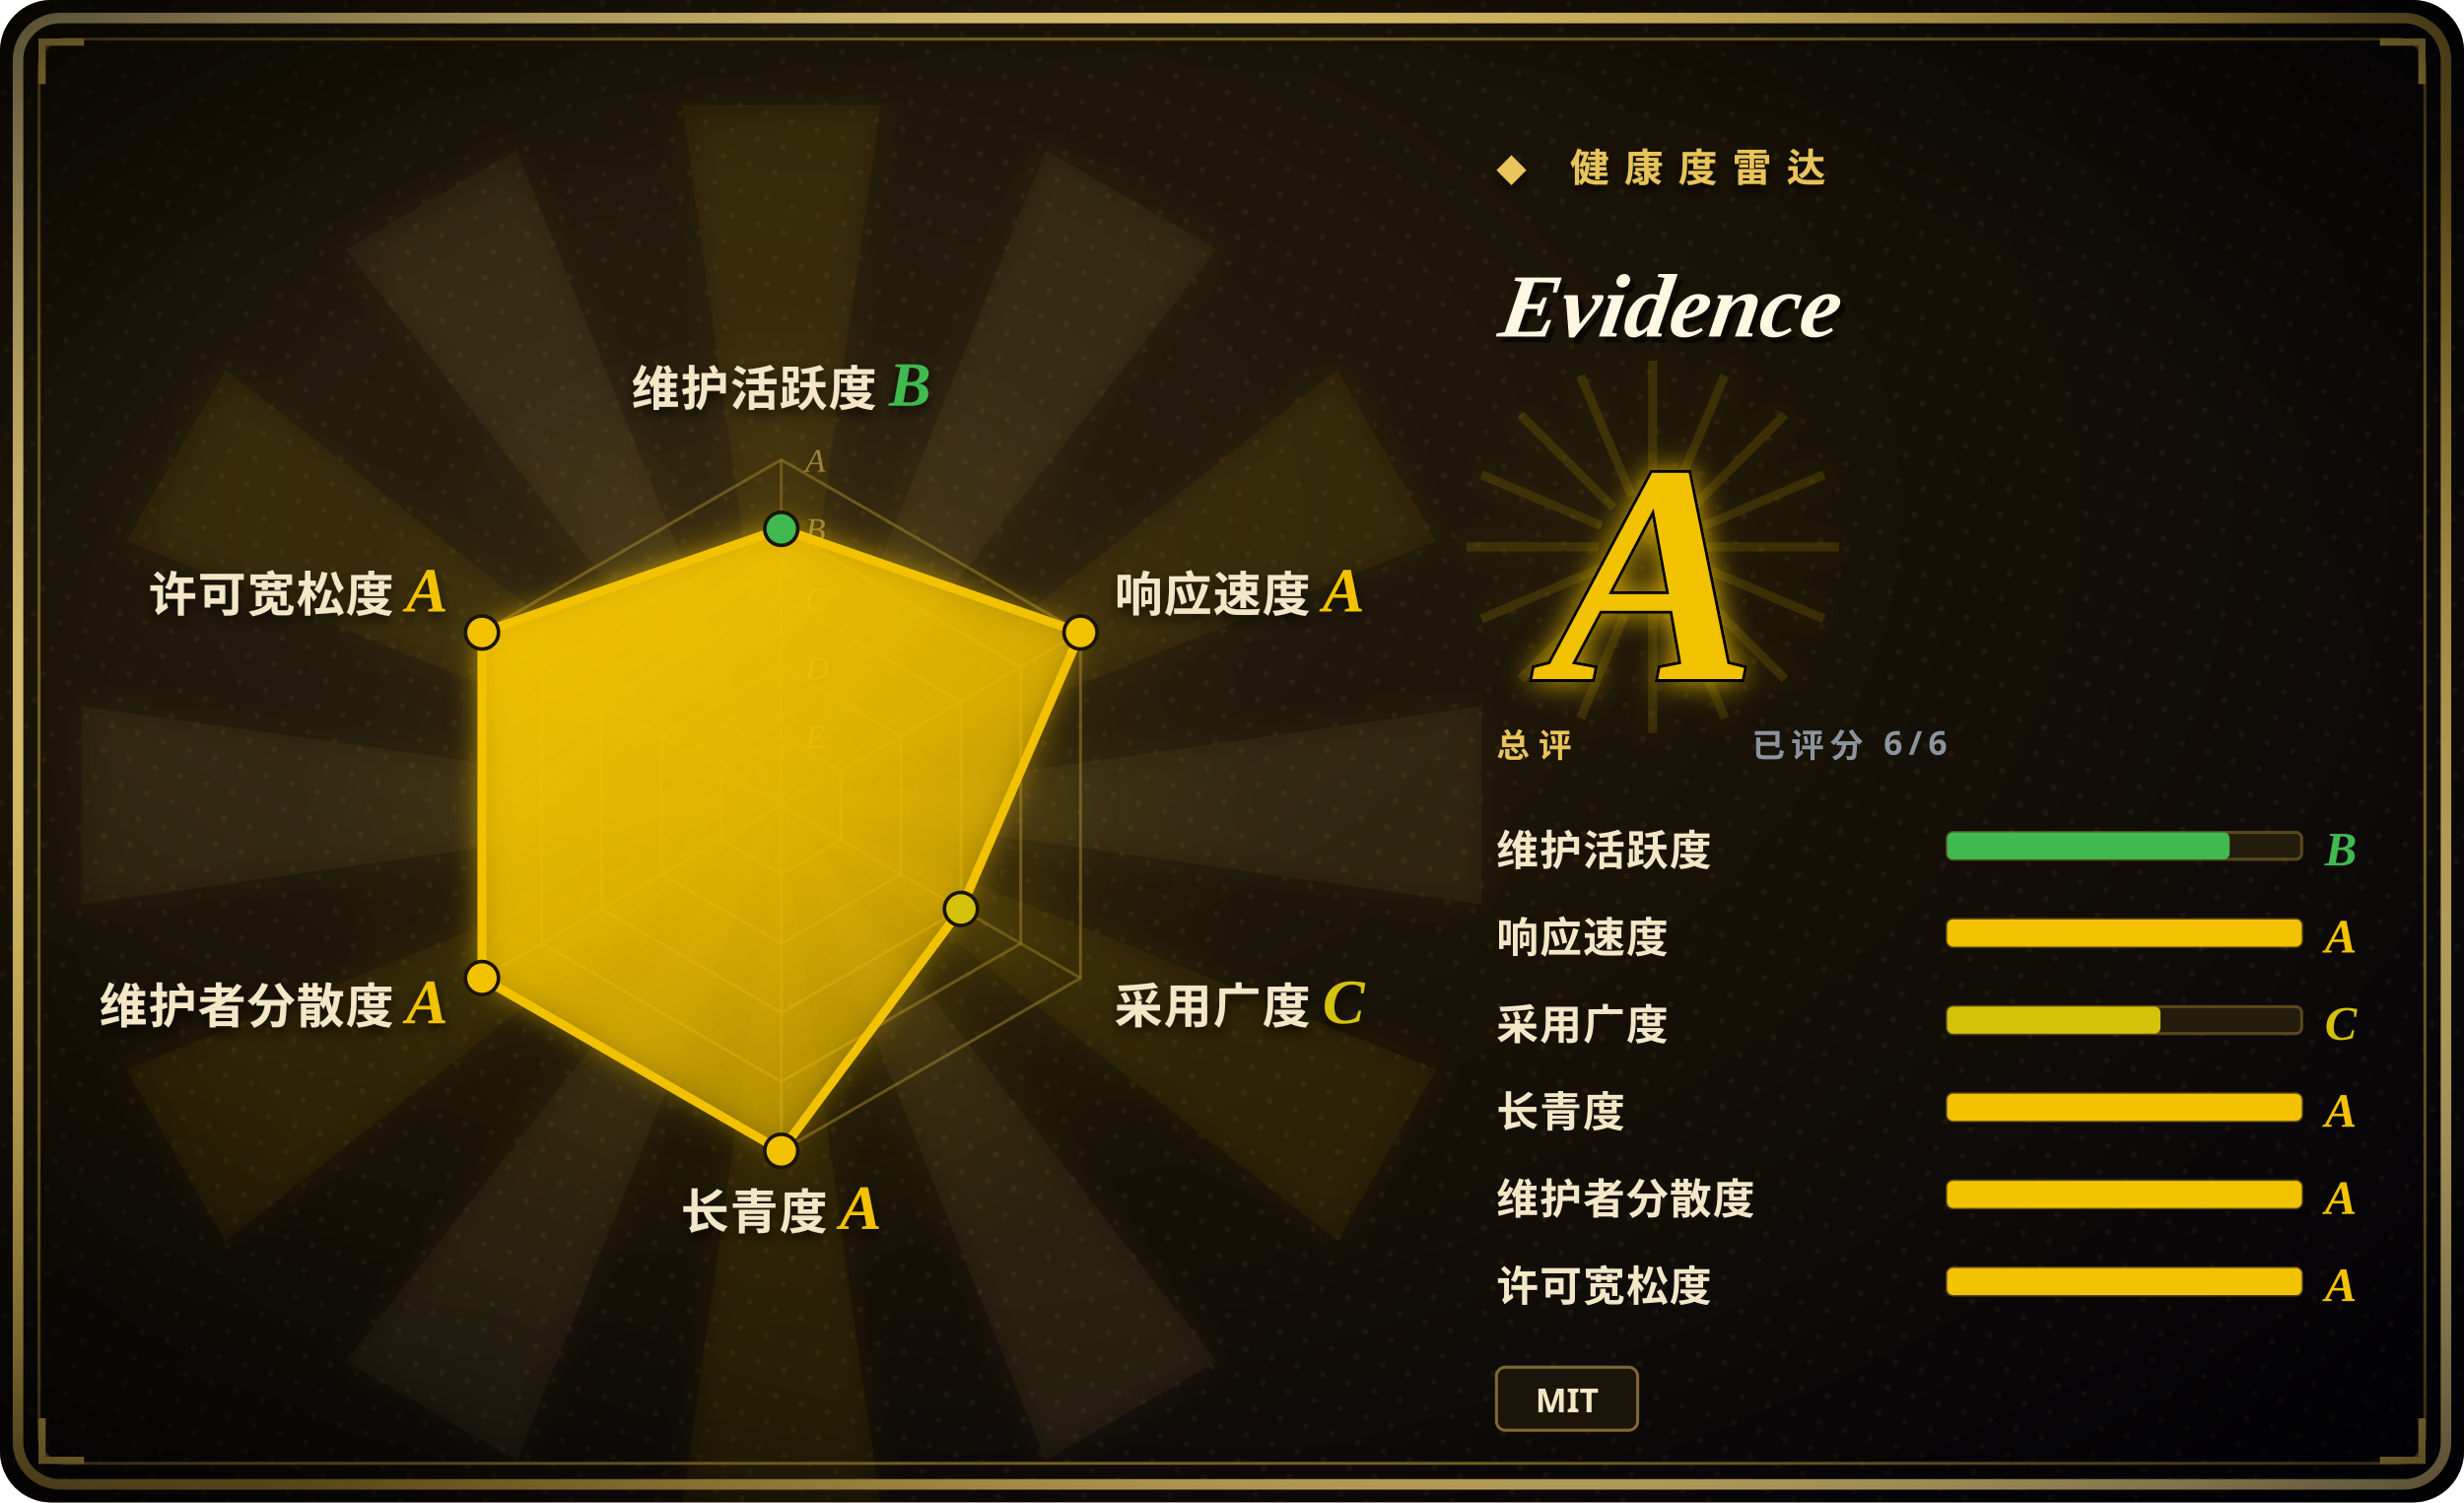
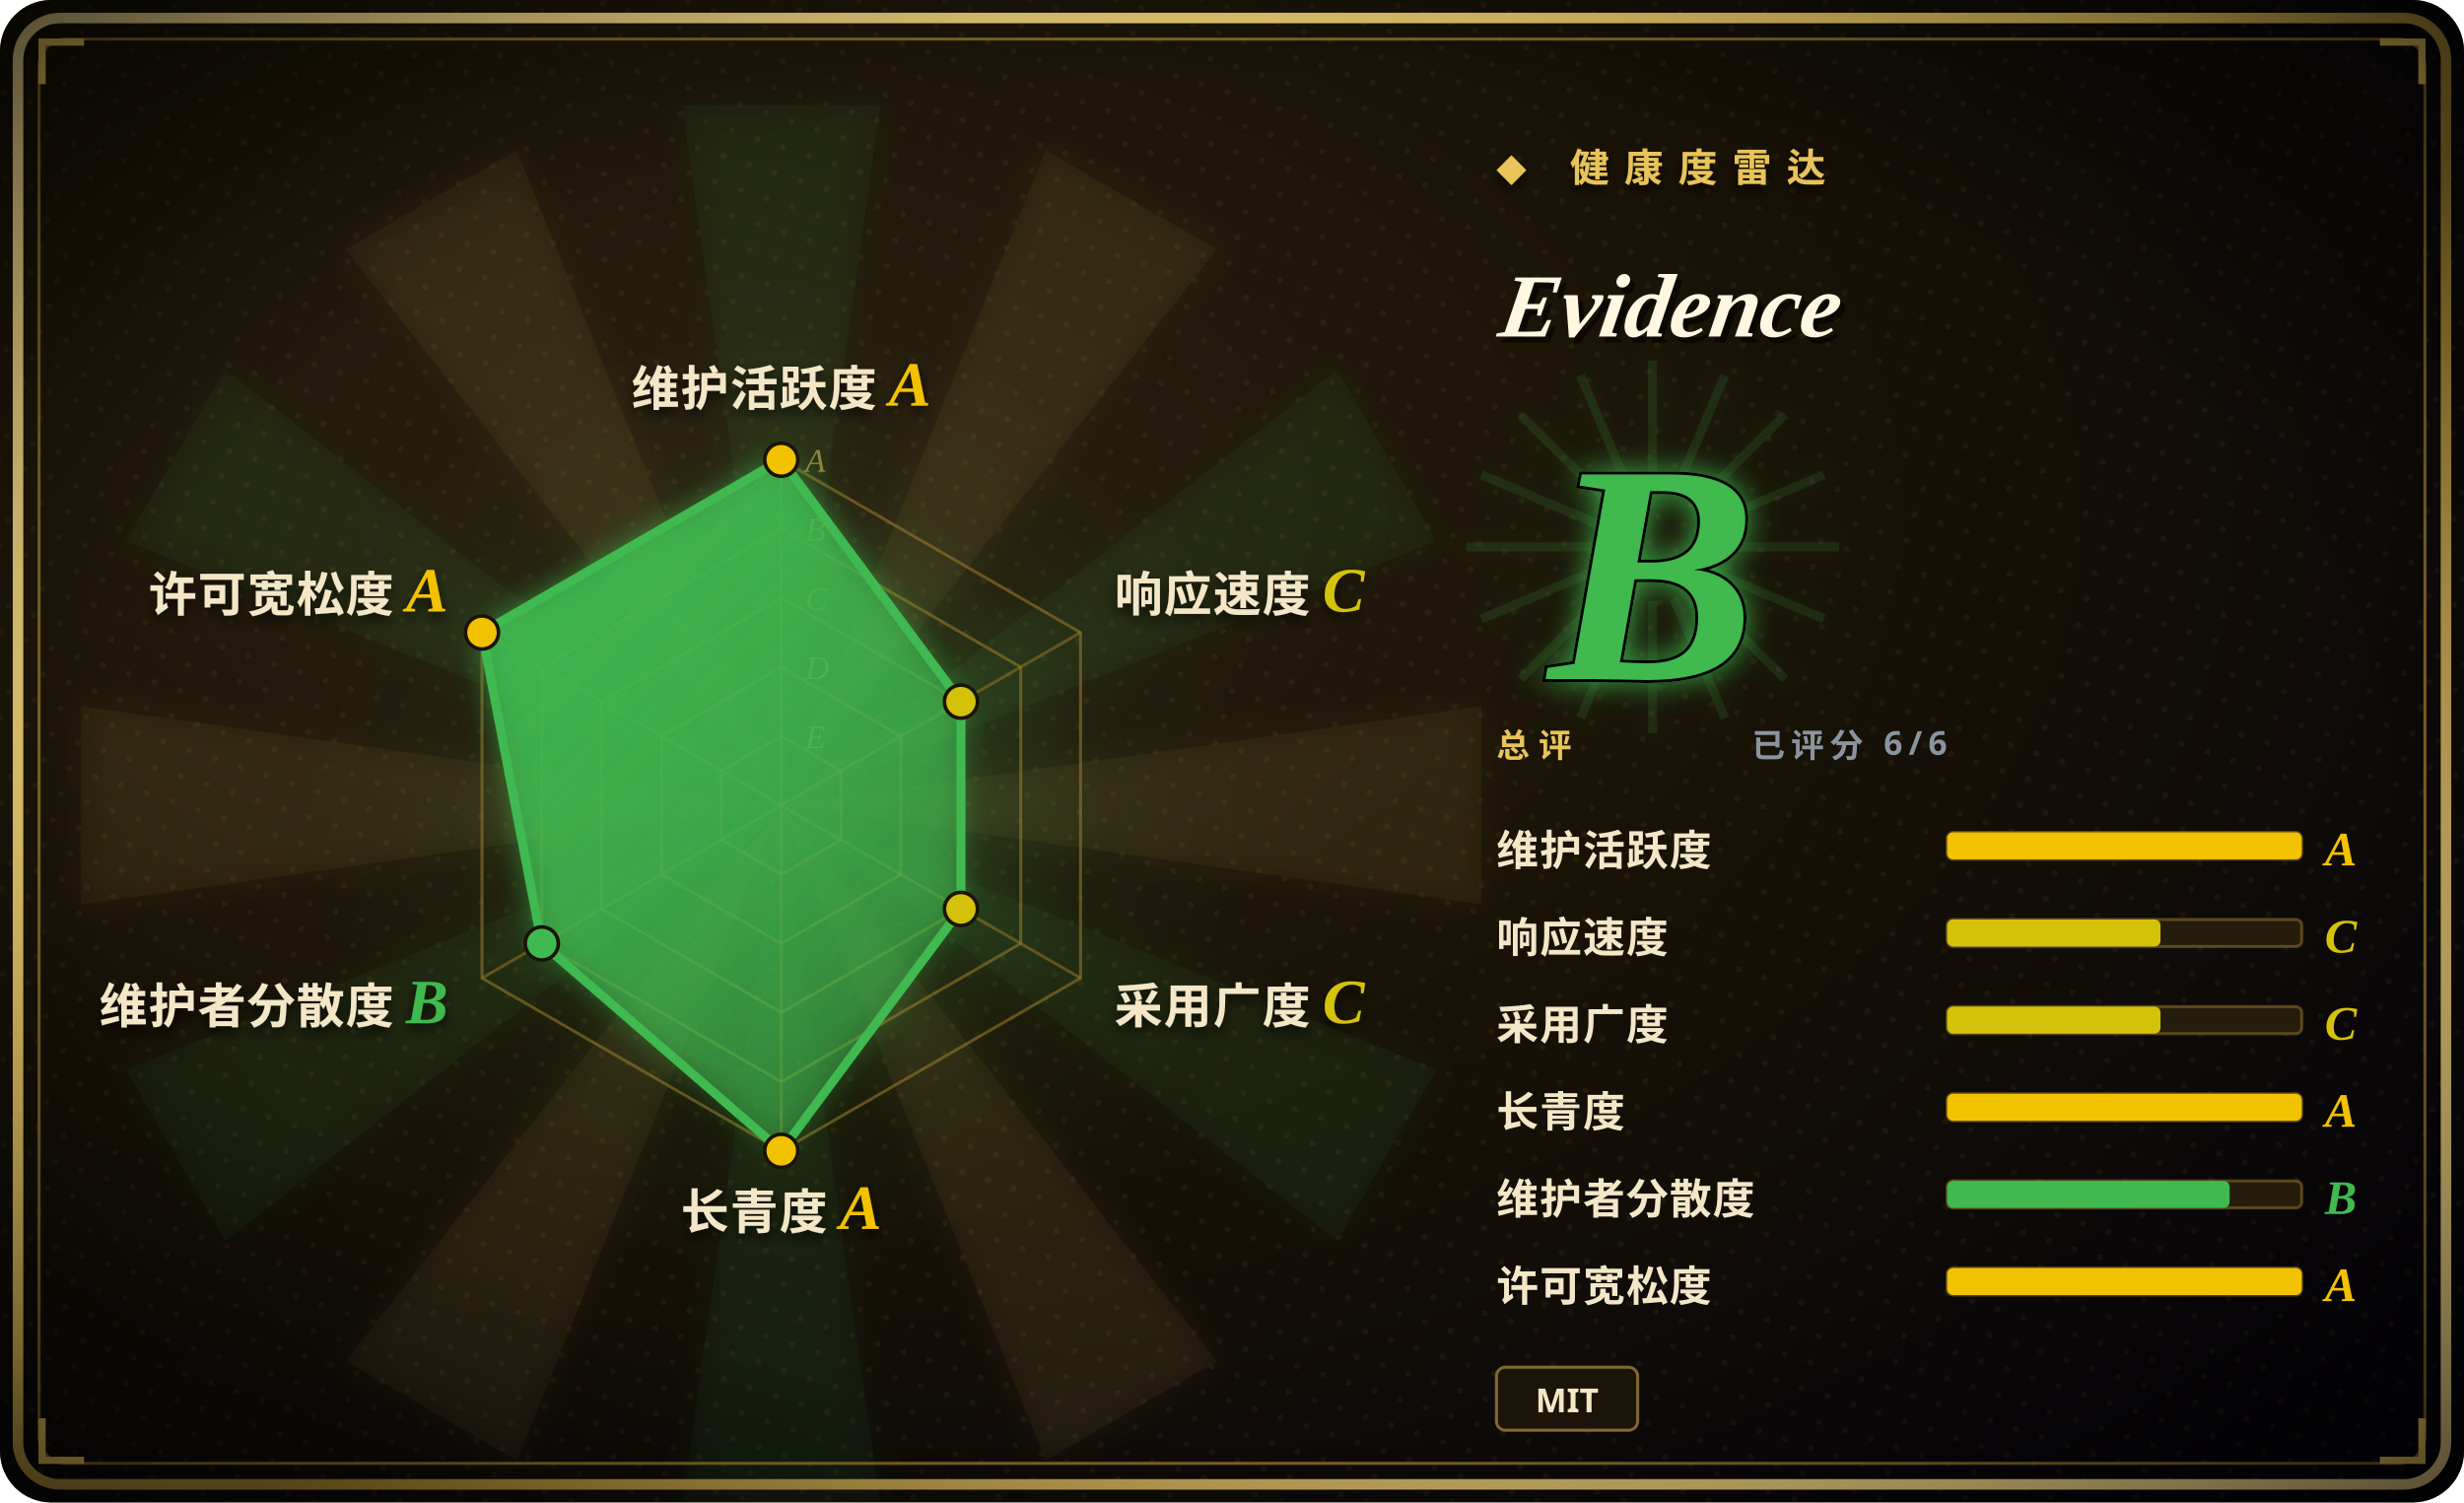
<svg xmlns="http://www.w3.org/2000/svg" width="820" height="500" viewBox="0 0 820 500">
  <defs>
    <radialGradient id="bg" cx="30%" cy="34%" r="90%">
      <stop offset="0%" stop-color="#2a2010" />
      <stop offset="48%" stop-color="#181206" />
      <stop offset="100%" stop-color="#05030a" />
    </radialGradient>
    <radialGradient id="vig" cx="50%" cy="50%" r="72%">
      <stop offset="62%" stop-color="#000000" stop-opacity="0" />
      <stop offset="100%" stop-color="#000000" stop-opacity="0.72" />
    </radialGradient>
    <linearGradient id="frame" x1="0" y1="0" x2="1" y2="1">
      <stop offset="0%" stop-color="#f6dd92" />
      <stop offset="45%" stop-color="#E8C45A" />
      <stop offset="55%" stop-color="#9c7d2a" />
      <stop offset="100%" stop-color="#f6dd92" />
    </linearGradient>
    <linearGradient id="poly" x1="0" y1="0" x2="0.7" y2="1">
-       <stop offset="0%" stop-color="#F2C200" stop-opacity="0.92" />
-       <stop offset="100%" stop-color="#F2C200" stop-opacity="0.34" />
+       <stop offset="0%" stop-color="#3FB950" stop-opacity="0.92" />
+       <stop offset="100%" stop-color="#3FB950" stop-opacity="0.34" />
    </linearGradient>
    <radialGradient id="halo" cx="50%" cy="50%" r="50%">
-       <stop offset="0%" stop-color="#F2C200" stop-opacity="0.34" />
-       <stop offset="68%" stop-color="#F2C200" stop-opacity="0.04" />
-       <stop offset="100%" stop-color="#F2C200" stop-opacity="0" />
+       <stop offset="0%" stop-color="#3FB950" stop-opacity="0.34" />
+       <stop offset="68%" stop-color="#3FB950" stop-opacity="0.04" />
+       <stop offset="100%" stop-color="#3FB950" stop-opacity="0" />
    </radialGradient>
    <filter id="glow" x="-60%" y="-60%" width="220%" height="220%">
      <feGaussianBlur stdDeviation="5" result="b" />
      <feMerge>
        <feMergeNode in="b" />
        <feMergeNode in="SourceGraphic" />
      </feMerge>
    </filter>
    <filter id="soft" x="-30%" y="-30%" width="160%" height="160%">
      <feDropShadow dx="0" dy="2" stdDeviation="2" flood-color="#000" flood-opacity="0.7" />
    </filter>
    <pattern id="halftone" width="9" height="9" patternUnits="userSpaceOnUse" patternTransform="rotate(18)">
      <circle cx="2" cy="2" r="1" fill="#E8C45A" fill-opacity="0.06" />
    </pattern>
  </defs>
  <rect width="820" height="500" rx="17" fill="url(#bg)" />
  <rect width="820" height="500" rx="17" fill="url(#halftone)" />
  <g opacity="0.5" filter="url(#glow)">
    <path d="M260,268 L493,235 L493,301 Z" fill="#E8C45A" fill-opacity="0.10" />
-     <path d="M260,268 L478,356 L445,413 Z" fill="#F2C200" fill-opacity="0.10" />
+     <path d="M260,268 L478,356 L445,413 Z" fill="#3FB950" fill-opacity="0.10" />
    <path d="M260,268 L405,453 L348,486 Z" fill="#E8C45A" fill-opacity="0.10" />
-     <path d="M260,268 L293,501 L227,501 Z" fill="#F2C200" fill-opacity="0.10" />
+     <path d="M260,268 L293,501 L227,501 Z" fill="#3FB950" fill-opacity="0.10" />
    <path d="M260,268 L172,486 L115,453 Z" fill="#E8C45A" fill-opacity="0.10" />
-     <path d="M260,268 L75,413 L42,356 Z" fill="#F2C200" fill-opacity="0.10" />
+     <path d="M260,268 L75,413 L42,356 Z" fill="#3FB950" fill-opacity="0.10" />
    <path d="M260,268 L27,301 L27,235 Z" fill="#E8C45A" fill-opacity="0.10" />
-     <path d="M260,268 L42,180 L75,123 Z" fill="#F2C200" fill-opacity="0.10" />
+     <path d="M260,268 L42,180 L75,123 Z" fill="#3FB950" fill-opacity="0.10" />
    <path d="M260,268 L115,83 L172,50 Z" fill="#E8C45A" fill-opacity="0.10" />
-     <path d="M260,268 L227,35 L293,35 Z" fill="#F2C200" fill-opacity="0.10" />
+     <path d="M260,268 L227,35 L293,35 Z" fill="#3FB950" fill-opacity="0.10" />
    <path d="M260,268 L348,50 L405,83 Z" fill="#E8C45A" fill-opacity="0.10" />
-     <path d="M260,268 L445,123 L478,180 Z" fill="#F2C200" fill-opacity="0.10" />
+     <path d="M260,268 L445,123 L478,180 Z" fill="#3FB950" fill-opacity="0.10" />
  </g>
  <circle cx="260" cy="268" r="161" fill="url(#halo)" />
  <rect x="6" y="6" width="808" height="488" rx="14" fill="none" stroke="url(#frame)" stroke-width="3.5" />
  <rect x="13" y="13" width="794" height="474" rx="9" fill="none" stroke="#9c7d2a" stroke-width="1" stroke-opacity="0.8" />
  <path d="M14,28 L14,14 L28,14" fill="none" stroke="#E8C45A" stroke-width="2.4" />
  <path d="M806,28 L806,14 L792,14" fill="none" stroke="#E8C45A" stroke-width="2.4" />
  <path d="M14,472 L14,486 L28,486" fill="none" stroke="#E8C45A" stroke-width="2.4" />
  <path d="M806,472 L806,486 L792,486" fill="none" stroke="#E8C45A" stroke-width="2.4" />
  <rect width="820" height="500" rx="17" fill="url(#vig)" />
  <polygon points="260.0,153.0 359.6,210.5 359.6,325.5 260.0,383.0 160.4,325.5 160.4,210.5" fill="none" stroke="#9c7d2a" stroke-opacity="0.55" stroke-width="1" />
  <polygon points="260.0,176.0 339.7,222.0 339.7,314.0 260.0,360.0 180.3,314.0 180.3,222.0" fill="none" stroke="#9c7d2a" stroke-opacity="0.55" stroke-width="1" />
  <polygon points="260.0,199.0 319.8,233.5 319.8,302.5 260.0,337.0 200.2,302.5 200.2,233.5" fill="none" stroke="#9c7d2a" stroke-opacity="0.55" stroke-width="1" />
  <polygon points="260.0,222.0 299.8,245.0 299.8,291.0 260.0,314.0 220.2,291.0 220.2,245.0" fill="none" stroke="#9c7d2a" stroke-opacity="0.55" stroke-width="1" />
  <polygon points="260.0,245.0 279.9,256.5 279.9,279.5 260.0,291.0 240.1,279.5 240.1,256.5" fill="none" stroke="#9c7d2a" stroke-opacity="0.55" stroke-width="1" />
  <line x1="260" y1="268" x2="260.0" y2="153.0" stroke="#9c7d2a" stroke-opacity="0.5" stroke-width="1" />
  <line x1="260" y1="268" x2="359.6" y2="210.5" stroke="#9c7d2a" stroke-opacity="0.5" stroke-width="1" />
  <line x1="260" y1="268" x2="359.6" y2="325.5" stroke="#9c7d2a" stroke-opacity="0.5" stroke-width="1" />
  <line x1="260" y1="268" x2="260.0" y2="383.0" stroke="#9c7d2a" stroke-opacity="0.5" stroke-width="1" />
  <line x1="260" y1="268" x2="160.4" y2="325.5" stroke="#9c7d2a" stroke-opacity="0.5" stroke-width="1" />
  <line x1="260" y1="268" x2="160.4" y2="210.5" stroke="#9c7d2a" stroke-opacity="0.5" stroke-width="1" />
  <text x="268" y="157.0" font-size="11" font-style="italic" fill="#E8C45A" fill-opacity="0.55" font-family="'Georgia','Times New Roman',serif">A</text>
  <text x="268" y="180.0" font-size="11" font-style="italic" fill="#E8C45A" fill-opacity="0.55" font-family="'Georgia','Times New Roman',serif">B</text>
  <text x="268" y="203.0" font-size="11" font-style="italic" fill="#E8C45A" fill-opacity="0.55" font-family="'Georgia','Times New Roman',serif">C</text>
  <text x="268" y="226.0" font-size="11" font-style="italic" fill="#E8C45A" fill-opacity="0.55" font-family="'Georgia','Times New Roman',serif">D</text>
  <text x="268" y="249.0" font-size="11" font-style="italic" fill="#E8C45A" fill-opacity="0.55" font-family="'Georgia','Times New Roman',serif">E</text>
-   <polygon points="260.0,176.0 359.6,210.5 319.8,302.5 260.0,383.0 160.4,325.5 160.4,210.5" fill="url(#poly)" filter="url(#glow)" />
-   <line x1="260.0" y1="176.0" x2="359.6" y2="210.5" stroke="#F2C200" stroke-width="3" />
-   <line x1="359.6" y1="210.5" x2="319.8" y2="302.5" stroke="#F2C200" stroke-width="3" />
-   <line x1="319.8" y1="302.5" x2="260.0" y2="383.0" stroke="#F2C200" stroke-width="3" />
-   <line x1="260.0" y1="383.0" x2="160.4" y2="325.5" stroke="#F2C200" stroke-width="3" />
-   <line x1="160.4" y1="325.5" x2="160.4" y2="210.5" stroke="#F2C200" stroke-width="3" />
-   <line x1="160.4" y1="210.5" x2="260.0" y2="176.0" stroke="#F2C200" stroke-width="3" />
-   <circle cx="260.0" cy="176.0" r="5.5" fill="#3FB950" stroke="#1a1306" stroke-width="1.2" />
-   <circle cx="359.6" cy="210.5" r="5.5" fill="#F2C200" stroke="#1a1306" stroke-width="1.2" />
+   <polygon points="260.0,153.0 319.8,233.5 319.8,302.5 260.0,383.0 180.3,314.0 160.4,210.5" fill="url(#poly)" filter="url(#glow)" />
+   <line x1="260.0" y1="153.0" x2="319.8" y2="233.5" stroke="#3FB950" stroke-width="3" />
+   <line x1="319.8" y1="233.5" x2="319.8" y2="302.5" stroke="#3FB950" stroke-width="3" />
+   <line x1="319.8" y1="302.5" x2="260.0" y2="383.0" stroke="#3FB950" stroke-width="3" />
+   <line x1="260.0" y1="383.0" x2="180.3" y2="314.0" stroke="#3FB950" stroke-width="3" />
+   <line x1="180.3" y1="314.0" x2="160.4" y2="210.5" stroke="#3FB950" stroke-width="3" />
+   <line x1="160.4" y1="210.5" x2="260.0" y2="153.0" stroke="#3FB950" stroke-width="3" />
+   <circle cx="260.0" cy="153.0" r="5.5" fill="#F2C200" stroke="#1a1306" stroke-width="1.2" />
+   <circle cx="319.8" cy="233.5" r="5.5" fill="#D4C20A" stroke="#1a1306" stroke-width="1.2" />
  <circle cx="319.8" cy="302.5" r="5.5" fill="#D4C20A" stroke="#1a1306" stroke-width="1.2" />
  <circle cx="260.0" cy="383.0" r="5.5" fill="#F2C200" stroke="#1a1306" stroke-width="1.2" />
-   <circle cx="160.4" cy="325.5" r="5.5" fill="#F2C200" stroke="#1a1306" stroke-width="1.2" />
+   <circle cx="180.3" cy="314.0" r="5.5" fill="#3FB950" stroke="#1a1306" stroke-width="1.2" />
  <circle cx="160.4" cy="210.5" r="5.5" fill="#F2C200" stroke="#1a1306" stroke-width="1.2" />
-   <text x="260.0" y="135.0" font-size="16" font-weight="900" fill="#f3e7c8" text-anchor="middle" font-family="'PingFang SC','Hiragino Sans GB','Heiti SC','Microsoft YaHei',sans-serif" letter-spacing="0.4" filter="url(#soft)">维护活跃度 <tspan fill="#3FB950" font-family="'Georgia','Times New Roman',serif" font-style="italic" font-size="21">B</tspan>
+   <text x="260.0" y="135.0" font-size="16" font-weight="900" fill="#f3e7c8" text-anchor="middle" font-family="'PingFang SC','Hiragino Sans GB','Heiti SC','Microsoft YaHei',sans-serif" letter-spacing="0.4" filter="url(#soft)">维护活跃度 <tspan fill="#F2C200" font-family="'Georgia','Times New Roman',serif" font-style="italic" font-size="21">A</tspan>
  </text>
-   <text x="370.9" y="203.5" font-size="16" font-weight="900" fill="#f3e7c8" text-anchor="start" font-family="'PingFang SC','Hiragino Sans GB','Heiti SC','Microsoft YaHei',sans-serif" letter-spacing="0.4" filter="url(#soft)">响应速度 <tspan fill="#F2C200" font-family="'Georgia','Times New Roman',serif" font-style="italic" font-size="21">A</tspan>
+   <text x="370.9" y="203.5" font-size="16" font-weight="900" fill="#f3e7c8" text-anchor="start" font-family="'PingFang SC','Hiragino Sans GB','Heiti SC','Microsoft YaHei',sans-serif" letter-spacing="0.4" filter="url(#soft)">响应速度 <tspan fill="#D4C20A" font-family="'Georgia','Times New Roman',serif" font-style="italic" font-size="21">C</tspan>
  </text>
  <text x="370.9" y="340.5" font-size="16" font-weight="900" fill="#f3e7c8" text-anchor="start" font-family="'PingFang SC','Hiragino Sans GB','Heiti SC','Microsoft YaHei',sans-serif" letter-spacing="0.4" filter="url(#soft)">采用广度 <tspan fill="#D4C20A" font-family="'Georgia','Times New Roman',serif" font-style="italic" font-size="21">C</tspan>
  </text>
  <text x="260.0" y="409.0" font-size="16" font-weight="900" fill="#f3e7c8" text-anchor="middle" font-family="'PingFang SC','Hiragino Sans GB','Heiti SC','Microsoft YaHei',sans-serif" letter-spacing="0.4" filter="url(#soft)">长青度 <tspan fill="#F2C200" font-family="'Georgia','Times New Roman',serif" font-style="italic" font-size="21">A</tspan>
  </text>
-   <text x="149.1" y="340.5" font-size="16" font-weight="900" fill="#f3e7c8" text-anchor="end" font-family="'PingFang SC','Hiragino Sans GB','Heiti SC','Microsoft YaHei',sans-serif" letter-spacing="0.4" filter="url(#soft)">维护者分散度 <tspan fill="#F2C200" font-family="'Georgia','Times New Roman',serif" font-style="italic" font-size="21">A</tspan>
+   <text x="149.1" y="340.5" font-size="16" font-weight="900" fill="#f3e7c8" text-anchor="end" font-family="'PingFang SC','Hiragino Sans GB','Heiti SC','Microsoft YaHei',sans-serif" letter-spacing="0.4" filter="url(#soft)">维护者分散度 <tspan fill="#3FB950" font-family="'Georgia','Times New Roman',serif" font-style="italic" font-size="21">B</tspan>
  </text>
  <text x="149.1" y="203.5" font-size="16" font-weight="900" fill="#f3e7c8" text-anchor="end" font-family="'PingFang SC','Hiragino Sans GB','Heiti SC','Microsoft YaHei',sans-serif" letter-spacing="0.4" filter="url(#soft)">许可宽松度 <tspan fill="#F2C200" font-family="'Georgia','Times New Roman',serif" font-style="italic" font-size="21">A</tspan>
  </text>
  <text x="498" y="60" font-size="13" letter-spacing="5" fill="#E8C45A" font-weight="900" font-family="'PingFang SC','Hiragino Sans GB','Heiti SC','Microsoft YaHei',sans-serif" filter="url(#soft)">◆ 健康度雷达</text>
  <g transform="translate(498,112) skewX(-9)">
    <text x="2" y="2" font-size="30" font-weight="900" font-style="italic" fill="#000" fill-opacity="0.6" font-family="'Georgia','Times New Roman',serif">Evidence</text>
    <text x="0" y="0" font-size="30" font-weight="900" font-style="italic" fill="#fff7e2" font-family="'Georgia','Times New Roman',serif">Evidence</text>
  </g>
  <line x1="498" y1="124" x2="648" y2="124" stroke="url(#frame)" stroke-width="2" />
  <g opacity="0.85" filter="url(#glow)">
-     <line x1="568" y1="182" x2="612" y2="182" stroke="#F2C200" stroke-opacity="0.16" stroke-width="3" />
-     <line x1="567" y1="189" x2="607" y2="206" stroke="#F2C200" stroke-opacity="0.16" stroke-width="3" />
-     <line x1="563" y1="195" x2="594" y2="226" stroke="#F2C200" stroke-opacity="0.16" stroke-width="3" />
-     <line x1="557" y1="199" x2="574" y2="239" stroke="#F2C200" stroke-opacity="0.16" stroke-width="3" />
-     <line x1="550" y1="200" x2="550" y2="244" stroke="#F2C200" stroke-opacity="0.16" stroke-width="3" />
-     <line x1="543" y1="199" x2="526" y2="239" stroke="#F2C200" stroke-opacity="0.16" stroke-width="3" />
-     <line x1="537" y1="195" x2="506" y2="226" stroke="#F2C200" stroke-opacity="0.16" stroke-width="3" />
-     <line x1="533" y1="189" x2="493" y2="206" stroke="#F2C200" stroke-opacity="0.16" stroke-width="3" />
-     <line x1="532" y1="182" x2="488" y2="182" stroke="#F2C200" stroke-opacity="0.16" stroke-width="3" />
-     <line x1="533" y1="175" x2="493" y2="158" stroke="#F2C200" stroke-opacity="0.16" stroke-width="3" />
-     <line x1="537" y1="169" x2="506" y2="138" stroke="#F2C200" stroke-opacity="0.16" stroke-width="3" />
-     <line x1="543" y1="165" x2="526" y2="125" stroke="#F2C200" stroke-opacity="0.16" stroke-width="3" />
-     <line x1="550" y1="164" x2="550" y2="120" stroke="#F2C200" stroke-opacity="0.16" stroke-width="3" />
-     <line x1="557" y1="165" x2="574" y2="125" stroke="#F2C200" stroke-opacity="0.16" stroke-width="3" />
-     <line x1="563" y1="169" x2="594" y2="138" stroke="#F2C200" stroke-opacity="0.16" stroke-width="3" />
-     <line x1="567" y1="175" x2="607" y2="158" stroke="#F2C200" stroke-opacity="0.16" stroke-width="3" />
+     <line x1="568" y1="182" x2="612" y2="182" stroke="#3FB950" stroke-opacity="0.16" stroke-width="3" />
+     <line x1="567" y1="189" x2="607" y2="206" stroke="#3FB950" stroke-opacity="0.16" stroke-width="3" />
+     <line x1="563" y1="195" x2="594" y2="226" stroke="#3FB950" stroke-opacity="0.16" stroke-width="3" />
+     <line x1="557" y1="199" x2="574" y2="239" stroke="#3FB950" stroke-opacity="0.16" stroke-width="3" />
+     <line x1="550" y1="200" x2="550" y2="244" stroke="#3FB950" stroke-opacity="0.16" stroke-width="3" />
+     <line x1="543" y1="199" x2="526" y2="239" stroke="#3FB950" stroke-opacity="0.16" stroke-width="3" />
+     <line x1="537" y1="195" x2="506" y2="226" stroke="#3FB950" stroke-opacity="0.16" stroke-width="3" />
+     <line x1="533" y1="189" x2="493" y2="206" stroke="#3FB950" stroke-opacity="0.16" stroke-width="3" />
+     <line x1="532" y1="182" x2="488" y2="182" stroke="#3FB950" stroke-opacity="0.16" stroke-width="3" />
+     <line x1="533" y1="175" x2="493" y2="158" stroke="#3FB950" stroke-opacity="0.16" stroke-width="3" />
+     <line x1="537" y1="169" x2="506" y2="138" stroke="#3FB950" stroke-opacity="0.16" stroke-width="3" />
+     <line x1="543" y1="165" x2="526" y2="125" stroke="#3FB950" stroke-opacity="0.16" stroke-width="3" />
+     <line x1="550" y1="164" x2="550" y2="120" stroke="#3FB950" stroke-opacity="0.16" stroke-width="3" />
+     <line x1="557" y1="165" x2="574" y2="125" stroke="#3FB950" stroke-opacity="0.16" stroke-width="3" />
+     <line x1="563" y1="169" x2="594" y2="138" stroke="#3FB950" stroke-opacity="0.16" stroke-width="3" />
+     <line x1="567" y1="175" x2="607" y2="158" stroke="#3FB950" stroke-opacity="0.16" stroke-width="3" />
  </g>
-   <text x="550" y="226" font-size="104" font-weight="900" font-style="italic" text-anchor="middle" fill="#F2C200" stroke="#000" stroke-width="2" paint-order="stroke" font-family="'Georgia','Times New Roman',serif" filter="url(#glow)">A</text>
+   <text x="550" y="226" font-size="104" font-weight="900" font-style="italic" text-anchor="middle" fill="#3FB950" stroke="#000" stroke-width="2" paint-order="stroke" font-family="'Georgia','Times New Roman',serif" filter="url(#glow)">B</text>
  <text x="498" y="252" font-size="11" letter-spacing="3" fill="#E8C45A" font-family="'PingFang SC','Hiragino Sans GB','Heiti SC','Microsoft YaHei',sans-serif" font-weight="900">总评</text>
  <text x="648" y="252" font-size="11" letter-spacing="2" fill="#8B949E" font-family="'PingFang SC','Hiragino Sans GB','Heiti SC','Microsoft YaHei',sans-serif" font-weight="900" text-anchor="end">已评分 6/6</text>
  <text x="498" y="288" font-size="14" font-weight="900" fill="#f3e7c8" font-family="'PingFang SC','Hiragino Sans GB','Heiti SC','Microsoft YaHei',sans-serif" letter-spacing="0.4">维护活跃度</text>
  <rect x="648" y="277" width="118" height="9" rx="2" fill="#241d0e" stroke="#9c7d2a" stroke-opacity="0.5" />
-   <rect x="648" y="277" width="94" height="9" rx="2" fill="#3FB950" />
-   <text x="779" y="288" font-size="16" font-weight="900" font-style="italic" fill="#3FB950" font-family="'Georgia','Times New Roman',serif" text-anchor="middle">B</text>
+   <rect x="648" y="277" width="118" height="9" rx="2" fill="#F2C200" />
+   <text x="779" y="288" font-size="16" font-weight="900" font-style="italic" fill="#F2C200" font-family="'Georgia','Times New Roman',serif" text-anchor="middle">A</text>
  <text x="498" y="317" font-size="14" font-weight="900" fill="#f3e7c8" font-family="'PingFang SC','Hiragino Sans GB','Heiti SC','Microsoft YaHei',sans-serif" letter-spacing="0.4">响应速度</text>
  <rect x="648" y="306" width="118" height="9" rx="2" fill="#241d0e" stroke="#9c7d2a" stroke-opacity="0.5" />
-   <rect x="648" y="306" width="118" height="9" rx="2" fill="#F2C200" />
-   <text x="779" y="317" font-size="16" font-weight="900" font-style="italic" fill="#F2C200" font-family="'Georgia','Times New Roman',serif" text-anchor="middle">A</text>
+   <rect x="648" y="306" width="71" height="9" rx="2" fill="#D4C20A" />
+   <text x="779" y="317" font-size="16" font-weight="900" font-style="italic" fill="#D4C20A" font-family="'Georgia','Times New Roman',serif" text-anchor="middle">C</text>
  <text x="498" y="346" font-size="14" font-weight="900" fill="#f3e7c8" font-family="'PingFang SC','Hiragino Sans GB','Heiti SC','Microsoft YaHei',sans-serif" letter-spacing="0.4">采用广度</text>
  <rect x="648" y="335" width="118" height="9" rx="2" fill="#241d0e" stroke="#9c7d2a" stroke-opacity="0.5" />
  <rect x="648" y="335" width="71" height="9" rx="2" fill="#D4C20A" />
  <text x="779" y="346" font-size="16" font-weight="900" font-style="italic" fill="#D4C20A" font-family="'Georgia','Times New Roman',serif" text-anchor="middle">C</text>
  <text x="498" y="375" font-size="14" font-weight="900" fill="#f3e7c8" font-family="'PingFang SC','Hiragino Sans GB','Heiti SC','Microsoft YaHei',sans-serif" letter-spacing="0.4">长青度</text>
  <rect x="648" y="364" width="118" height="9" rx="2" fill="#241d0e" stroke="#9c7d2a" stroke-opacity="0.5" />
  <rect x="648" y="364" width="118" height="9" rx="2" fill="#F2C200" />
  <text x="779" y="375" font-size="16" font-weight="900" font-style="italic" fill="#F2C200" font-family="'Georgia','Times New Roman',serif" text-anchor="middle">A</text>
  <text x="498" y="404" font-size="14" font-weight="900" fill="#f3e7c8" font-family="'PingFang SC','Hiragino Sans GB','Heiti SC','Microsoft YaHei',sans-serif" letter-spacing="0.4">维护者分散度</text>
  <rect x="648" y="393" width="118" height="9" rx="2" fill="#241d0e" stroke="#9c7d2a" stroke-opacity="0.5" />
-   <rect x="648" y="393" width="118" height="9" rx="2" fill="#F2C200" />
-   <text x="779" y="404" font-size="16" font-weight="900" font-style="italic" fill="#F2C200" font-family="'Georgia','Times New Roman',serif" text-anchor="middle">A</text>
+   <rect x="648" y="393" width="94" height="9" rx="2" fill="#3FB950" />
+   <text x="779" y="404" font-size="16" font-weight="900" font-style="italic" fill="#3FB950" font-family="'Georgia','Times New Roman',serif" text-anchor="middle">B</text>
  <text x="498" y="433" font-size="14" font-weight="900" fill="#f3e7c8" font-family="'PingFang SC','Hiragino Sans GB','Heiti SC','Microsoft YaHei',sans-serif" letter-spacing="0.4">许可宽松度</text>
  <rect x="648" y="422" width="118" height="9" rx="2" fill="#241d0e" stroke="#9c7d2a" stroke-opacity="0.5" />
  <rect x="648" y="422" width="118" height="9" rx="2" fill="#F2C200" />
  <text x="779" y="433" font-size="16" font-weight="900" font-style="italic" fill="#F2C200" font-family="'Georgia','Times New Roman',serif" text-anchor="middle">A</text>
  <rect x="498" y="455" width="47" height="21" rx="3" fill="#1b1408" stroke="#E8C45A" stroke-opacity="0.5" />
  <text x="521.5" y="470" font-size="11" font-weight="700" fill="#f3e7c8" text-anchor="middle" font-family="'PingFang SC','Hiragino Sans GB','Heiti SC','Microsoft YaHei',sans-serif">MIT</text>
</svg>
